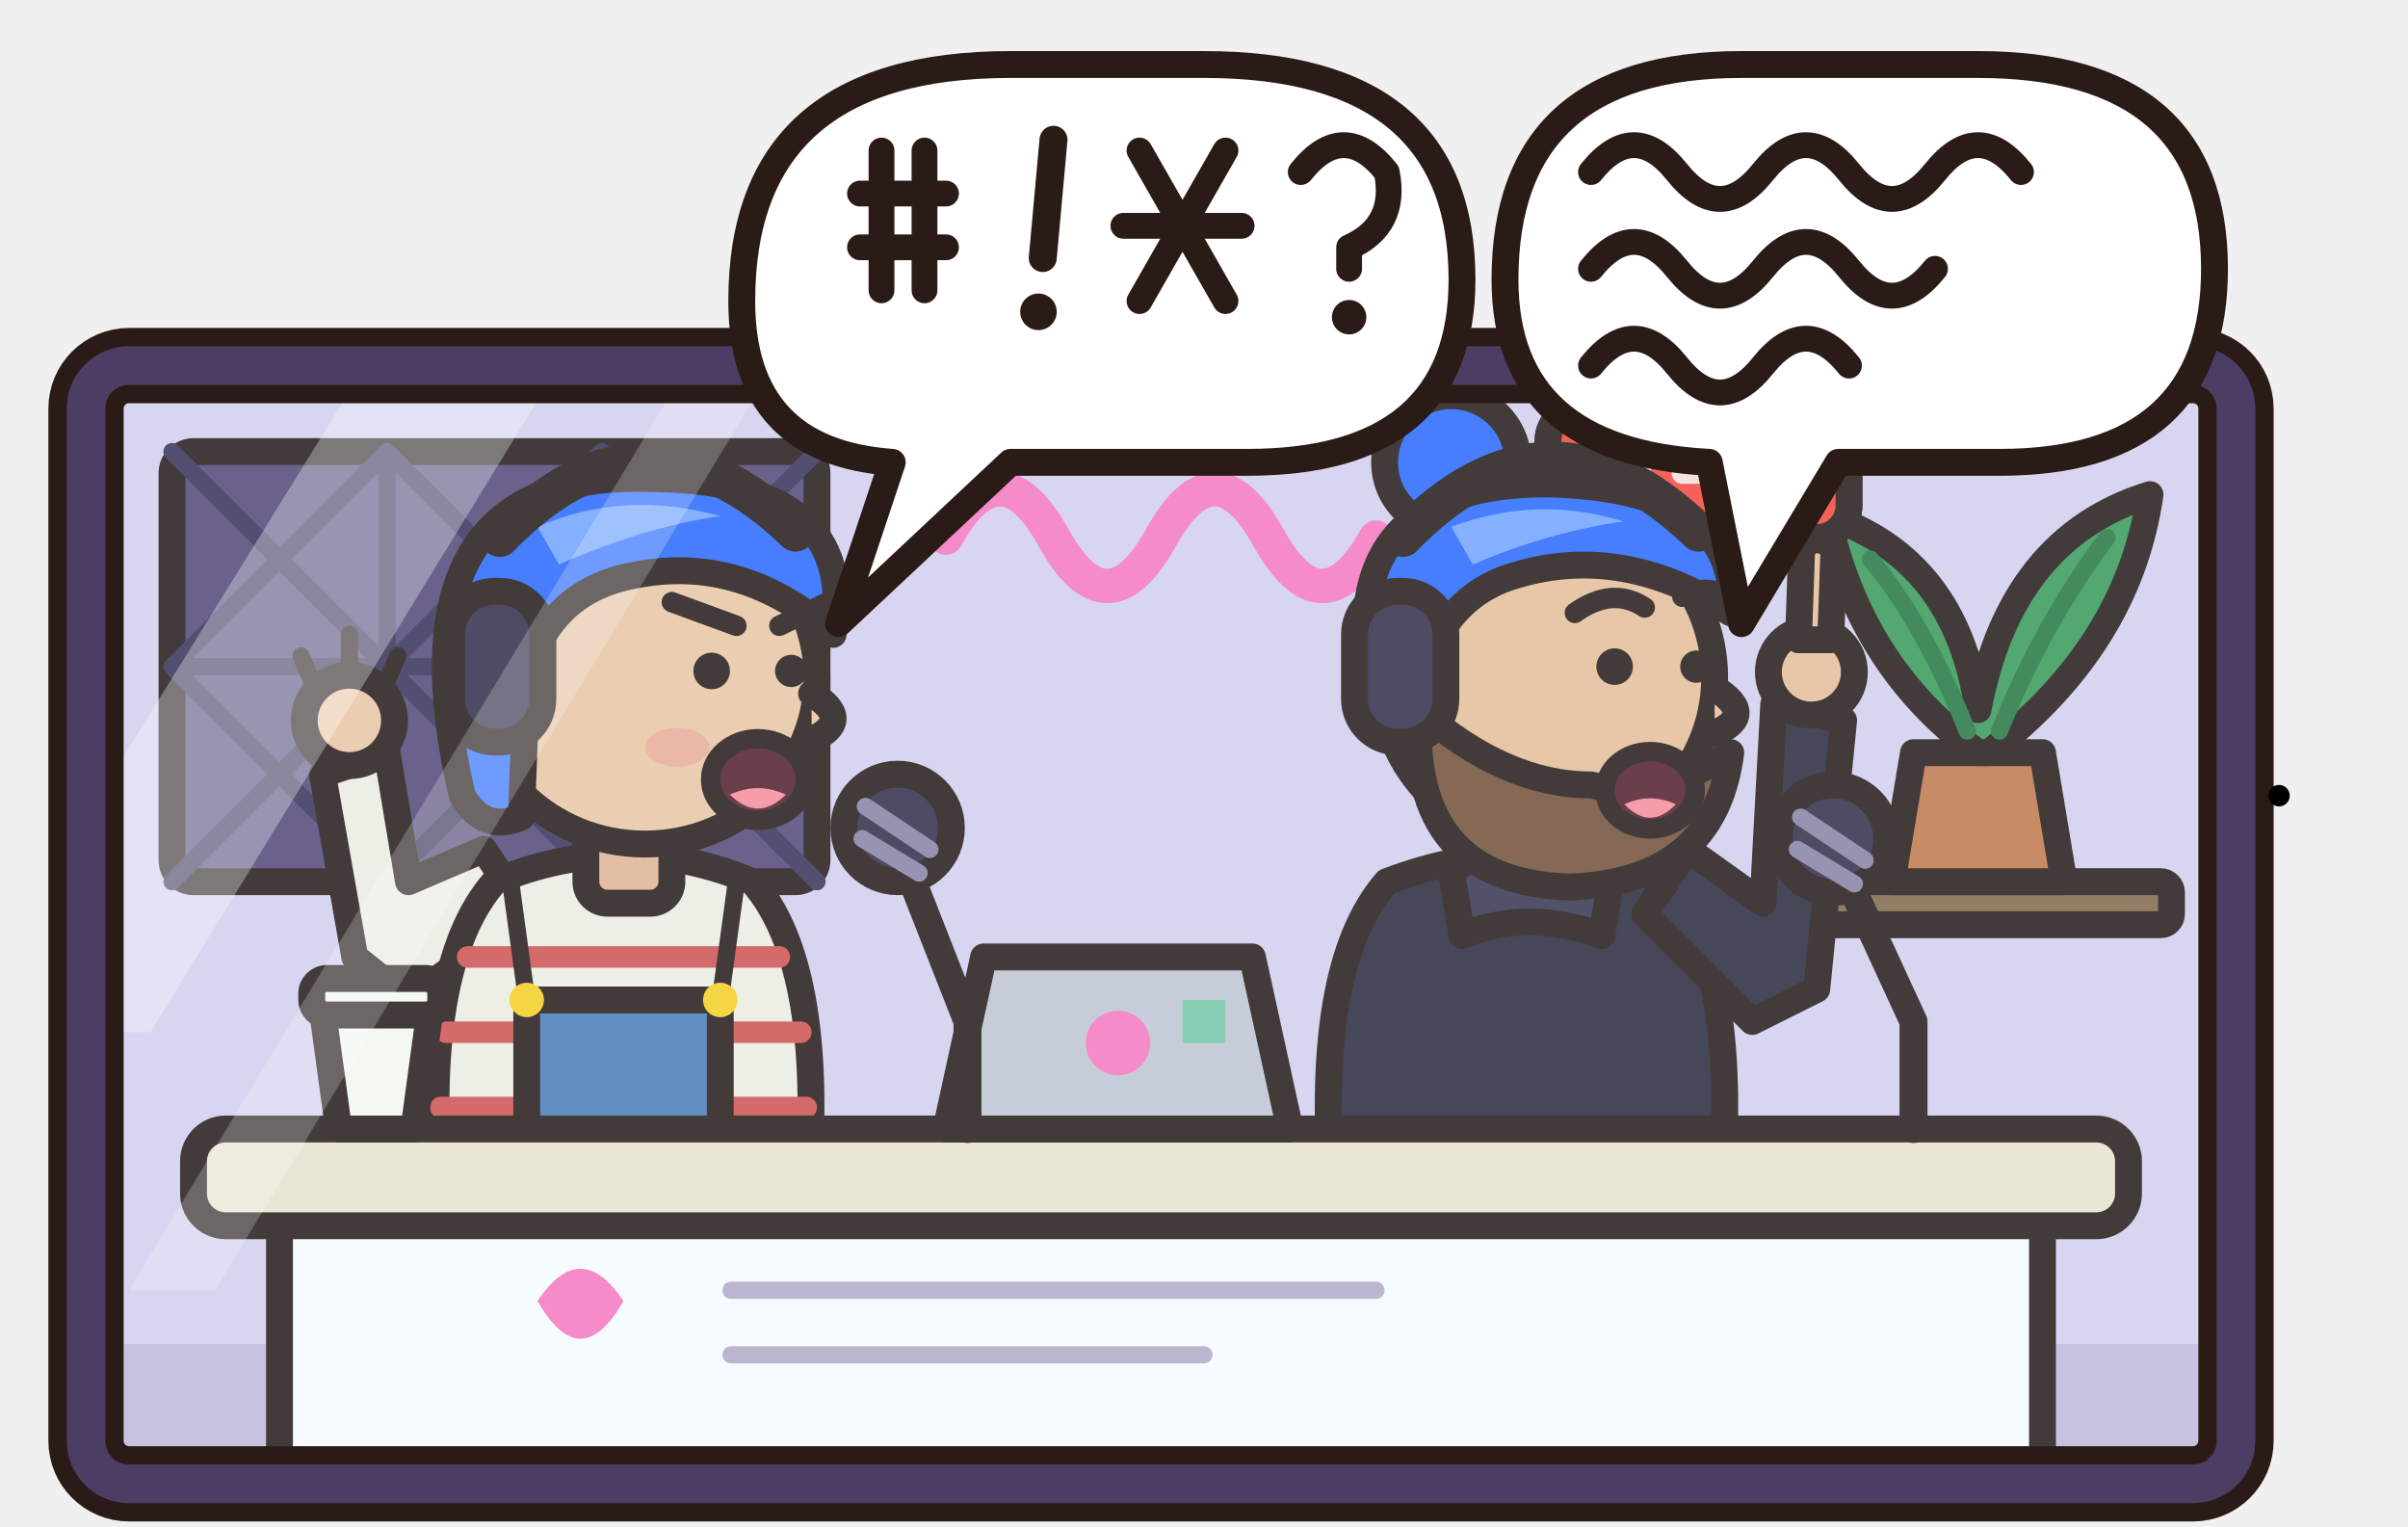
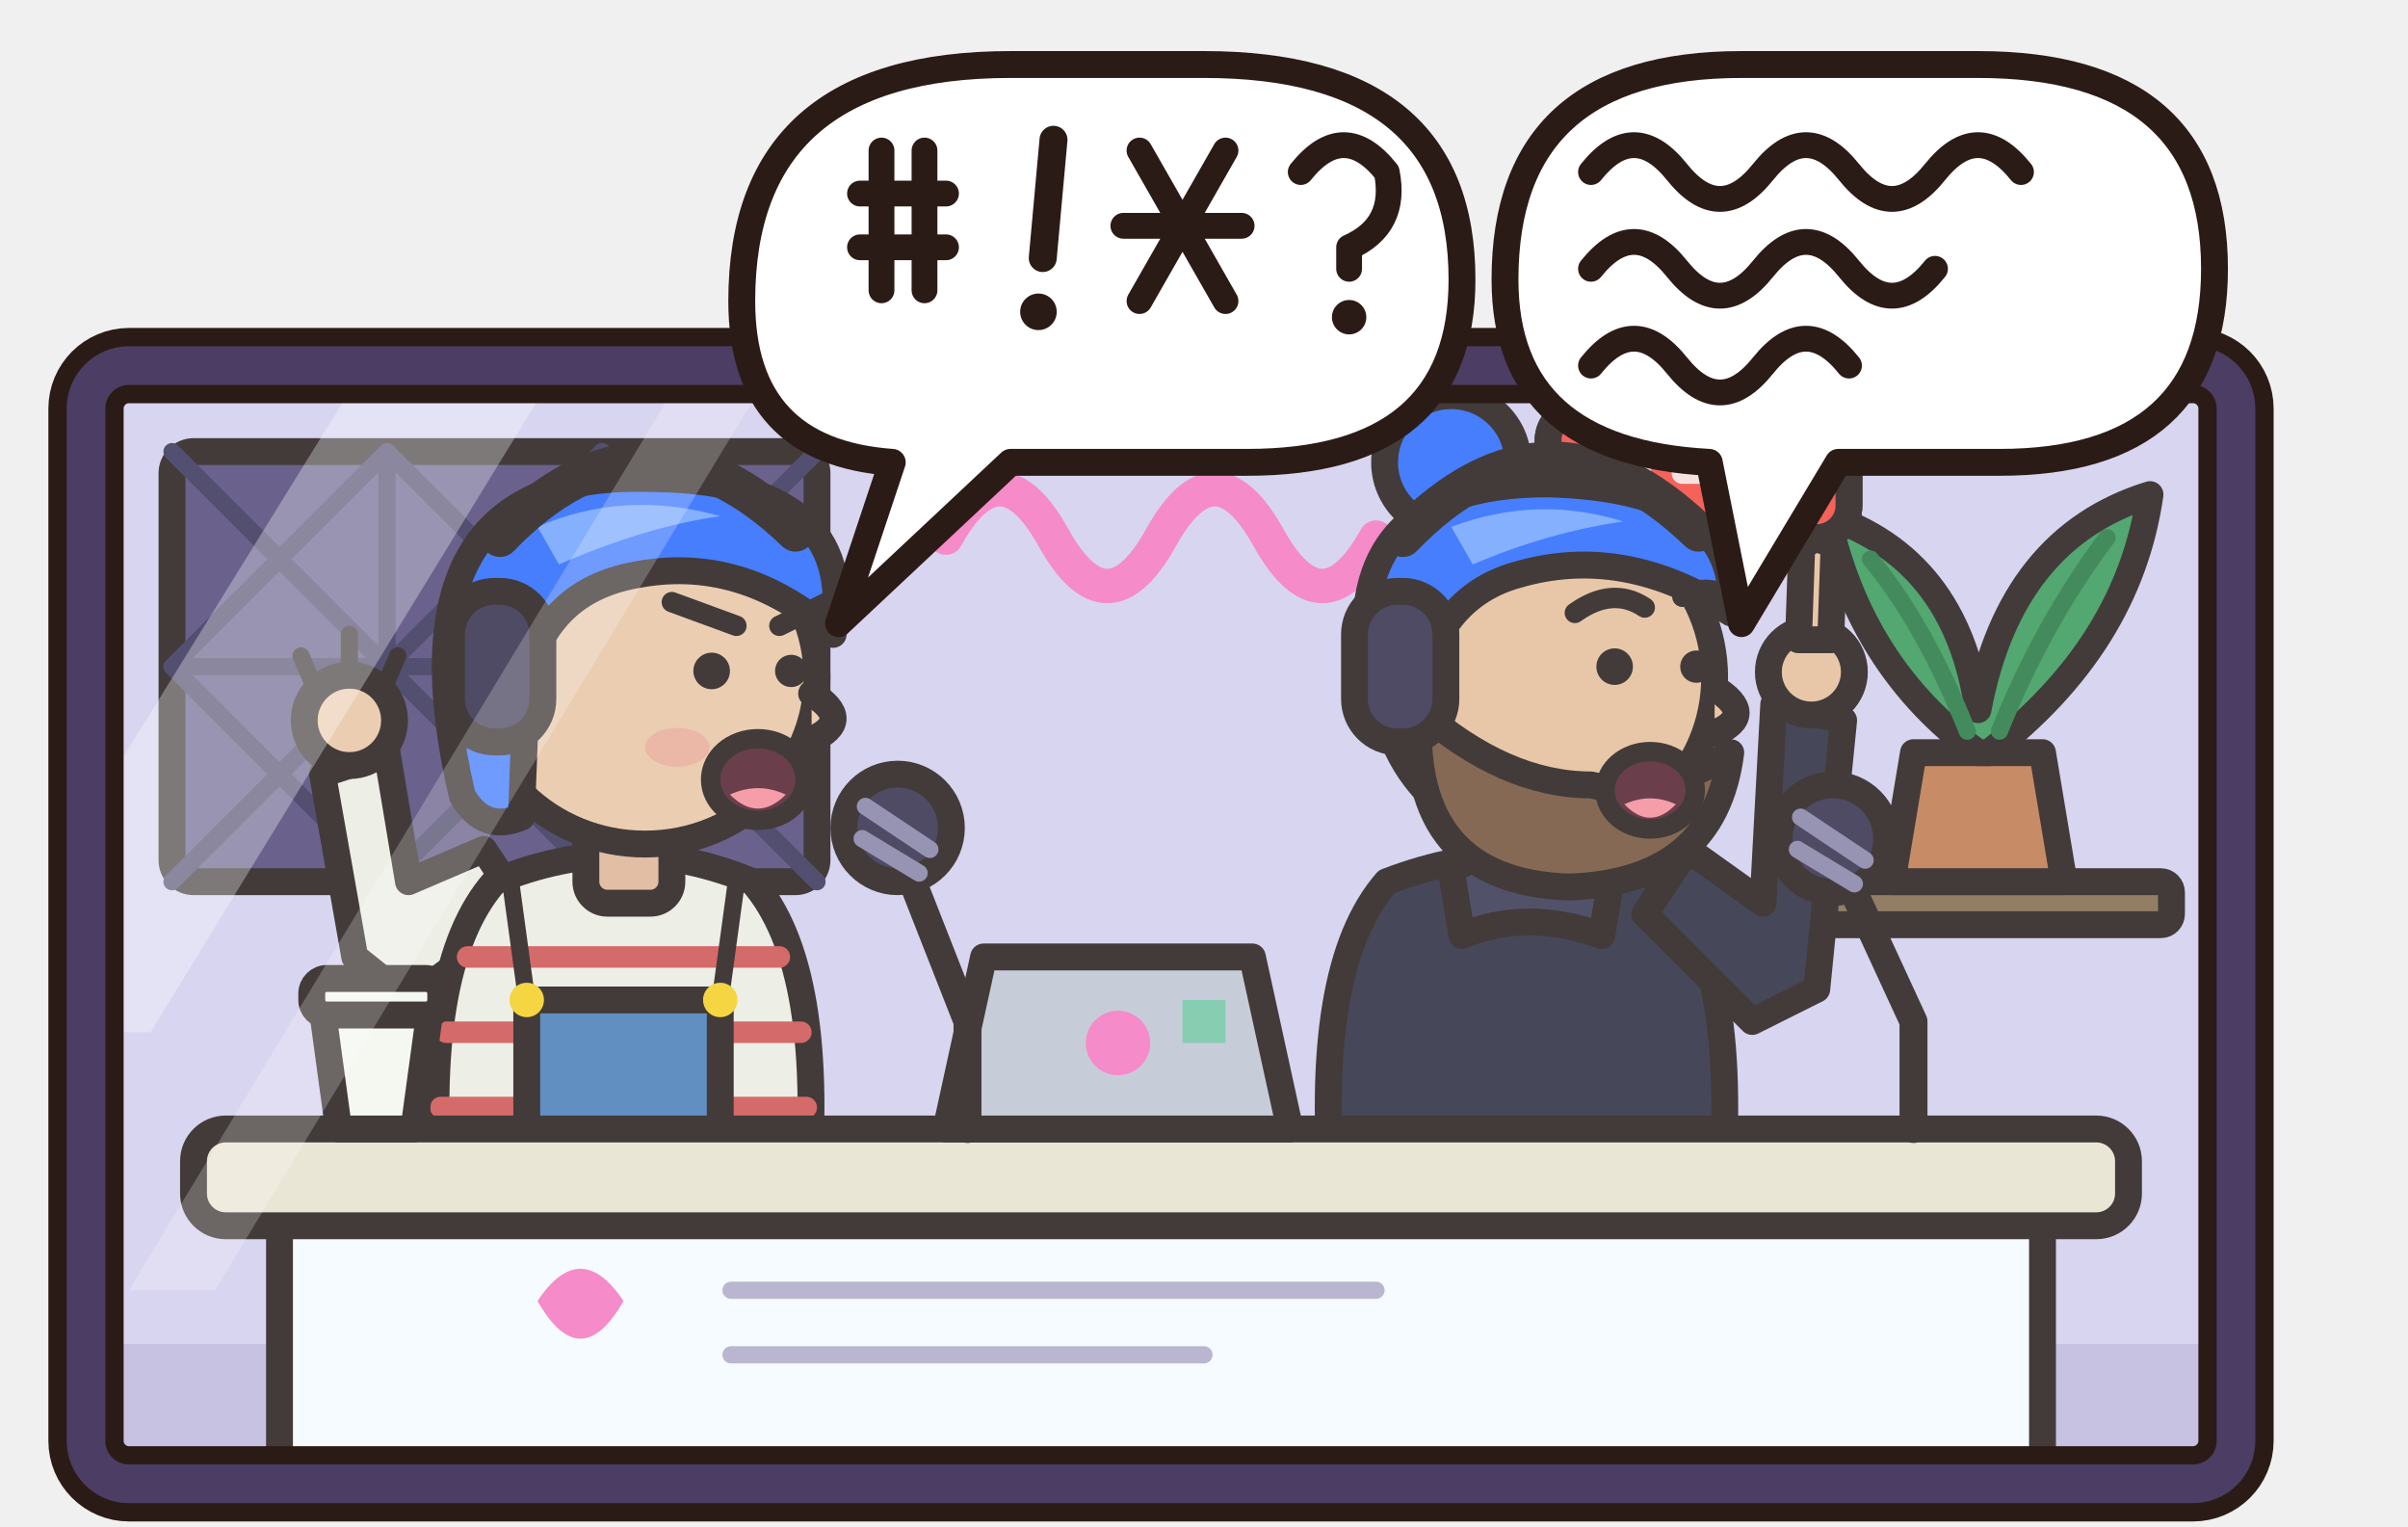
<svg xmlns="http://www.w3.org/2000/svg" viewBox="-108 -138 224 142" data-rig="static">
  <style>
    .o { stroke: #2b1b16; stroke-width: 2.5; stroke-linejoin: round; stroke-linecap: round; }
    .t { stroke: #2b1b16; stroke-width: 1.6; stroke-linejoin: round; stroke-linecap: round; fill: none; }
    .n { stroke: none; }
  </style>
  <g id="room" transform="translate(0 0)">
    <rect class="o" fill="#ddd2ee" x="-100" y="-104" width="200" height="104" rx="4" />
    <rect class="n" fill="#c9bade" x="-98" y="-13" width="196" height="11" />
    <rect class="o" fill="#5a4a78" x="-92" y="-96" width="60" height="40" rx="2" />
    <path class="t" style="stroke:#3f3358" d="M-72 -96 L-72 -56 M-52 -96 L-52 -56 M-92 -76 L-32 -76 M-92 -96 L-72 -76 M-72 -96 L-92 -76 M-72 -96 L-52 -76 M-52 -96 L-72 -76 M-52 -96 L-32 -76 M-32 -96 L-52 -76 M-92 -76 L-72 -56 M-72 -76 L-92 -56 M-72 -76 L-52 -56 M-52 -76 L-72 -56 M-52 -76 L-32 -56 M-32 -76 L-52 -56" />
    <path fill="none" stroke="#ff7ac0" stroke-width="3.2" stroke-linecap="round" stroke-linejoin="round" d="M-20 -88 q5 -9 10 0 t10 0 t10 0 t10 0" />
    <rect class="o" fill="#8a6a4a" x="58" y="-56" width="36" height="4" rx="1" />
    <path class="o" fill="#c97b4a" d="M68 -56 L70 -68 L82 -68 L84 -56 Z" />
    <path class="o" fill="#3f9b57" d="M76 -68 Q65 -76 62 -90 Q74 -86 76 -72 Q79 -88 92 -92 Q90 -78 77 -68 Z" />
    <path class="t" style="stroke:#2c7a40" d="M66 -86 Q71 -80 75 -70 M88 -88 Q82 -80 78 -70" />
    <rect class="o" fill="#7a2a2a" x="36" y="-100" width="28" height="12" rx="3" />
  </g>
  <g id="lamp" transform="translate(50 -94)">
    <rect class="o" fill="#ff4a3d" x="-14" y="-6" width="28" height="12" rx="3" />
    <circle class="n" fill="#ffe1dc" cx="-7" cy="0" r="2.6" />
    <path fill="none" stroke="#ffe1dc" stroke-width="2" stroke-linecap="round" d="M-1.5 0 L9 0" />
  </g>
  <g id="a_arm" data-parent="a_body" transform="translate(-63 -51)">
    <path class="o" fill="#f6efe2" d="M4 -2 L-7 6 L-12 2 L-15 -15 L-9 -17 L-7 -5 L0 -8 Z" />
    <circle class="o" fill="#f3c9a5" cx="-12.5" cy="-20" r="4.2" />
    <path class="t" d="M-15.5 -22.5 L-17 -26 M-12.5 -24 L-12.5 -28 M-9.5 -22.5 L-8 -26" />
  </g>
  <g id="a_body" transform="translate(-50 -30)">
    <path class="o" fill="#f6efe2" d="M-17 4 Q-19 -18 -12 -26 Q0 -31 12 -26 Q19 -18 17 4 Z" />
    <path fill="none" stroke="#d9534f" stroke-width="2" stroke-linecap="round" d="M-14.5 -19 L14.5 -19 M-16.5 -12 L16.5 -12 M-17 -5 L17 -5" />
    <path class="o" fill="#4f7fb8" d="M-9 4 L-9 -15 L9 -15 L9 4 Z" />
    <path class="t" d="M-9 -15 L-10.5 -26 M9 -15 L10.5 -26" />
    <circle class="n" fill="#ffd21f" cx="-9" cy="-15" r="1.6" />
    <circle class="n" fill="#ffd21f" cx="9" cy="-15" r="1.6" />
  </g>
  <g id="a_head" data-parent="a_body" transform="translate(-50 -57)">
    <rect class="o" fill="#e9b796" x="-3.5" y="-5" width="8" height="8" rx="2" />
    <ellipse class="o" fill="#f3c9a5" cx="2" cy="-18" rx="16" ry="15.5" />
    <path class="o" fill="#2f6bff" d="M-15 -7 Q-22 -37 2 -36.5 Q22 -36.5 19.5 -22 Q11 -29.5 1 -27.5 Q-7 -26 -9 -18 L-9.5 -5 Q-13 -3.5 -15 -7 Z" />
    <path class="n" fill="#79a6ff" d="M-8 -32 Q0 -35.5 9 -33 Q2 -32 -6 -28.5 Z" />
    <path class="t" style="stroke-width:3.6" d="M-11.5 -31 Q2 -45 16 -31.5" />
    <rect class="o" fill="#3a2e4a" x="-16" y="-26" width="8.5" height="14" rx="4" />
    <path class="t" style="stroke-width:1.9" d="M4.5 -25 L10.5 -22.8 M14.5 -22.8 L19 -25" />
    <circle class="n" fill="#2b1b16" cx="8.2" cy="-18.6" r="1.7" />
    <circle class="n" fill="#2b1b16" cx="15.6" cy="-18.6" r="1.5" />
    <path class="o" fill="#f3c9a5" d="M17.5 -16.5 Q21.5 -14 17.5 -12.2" />
    <ellipse class="n" fill="#f29b8e" fill-opacity="0.55" cx="5" cy="-11.5" rx="3" ry="1.8" />
  </g>
  <g id="a_mouth" data-parent="a_head" transform="translate(-37.5 -65.5)">
    <ellipse class="o" style="stroke-width:1.8" fill="#5a1f2a" cx="0" cy="0" rx="4.4" ry="3.8" />
    <path class="n" fill="#ff8f9a" d="M-2.6 1.4 Q0 4 2.6 1.4 Q0 0.2 -2.6 1.4 Z" />
  </g>
  <g id="b_body" transform="translate(34 -30)">
    <path class="o" fill="#2f2a3a" d="M-18 4 Q-20 -18 -13 -26 Q0 -31 13 -26 Q20 -18 18 4 Z" />
    <path class="o" fill="#3d3750" d="M-7 -27 Q0 -31.5 8 -27 L7 -21 Q0 -23.5 -6 -21 Z" />
  </g>
  <g id="b_head" data-parent="b_body" transform="translate(34 -57)">
    <circle class="o" fill="#2f6bff" cx="-7" cy="-38" r="6.2" />
    <ellipse class="o" fill="#f0c19a" cx="2" cy="-18" rx="15.5" ry="15.5" />
    <path class="o" fill="#7a5236" d="M-10 -15 Q-11 1 4 1.5 Q17.5 1 19 -11 Q12 -6.5 6 -8 Q-2 -8 -10 -15 Z" />
    <path class="o" fill="#2f6bff" d="M-14 -15 Q-19 -36 2 -36 Q20 -35.5 19 -24 Q9 -30.5 -1 -27.5 Q-8 -25.5 -10 -17 Q-12 -14 -14 -15 Z" />
    <path class="n" fill="#79a6ff" d="M-7 -32 Q1 -35 9 -32.5 Q2 -31.5 -5 -28.5 Z" />
    <path class="t" style="stroke-width:3.6" d="M-11.5 -31 Q2 -45 16 -31.5" />
    <rect class="o" fill="#3a2e4a" x="-16" y="-26" width="8.5" height="14" rx="4" />
    <path class="t" style="stroke-width:1.9" d="M4.5 -24 Q8 -26.5 11 -24.5 M14.5 -25.5 Q17 -27 19.5 -25" />
    <circle class="n" fill="#2b1b16" cx="8.2" cy="-19" r="1.7" />
    <circle class="n" fill="#2b1b16" cx="15.8" cy="-19" r="1.5" />
    <path class="o" fill="#f0c19a" d="M17.5 -17 Q21.5 -14.5 17.5 -12.8" />
  </g>
  <g id="b_mouth" data-parent="b_head" transform="translate(45.5 -64.5)">
    <ellipse class="o" style="stroke-width:1.8" fill="#5a1f2a" cx="0" cy="0" rx="4.2" ry="3.6" />
    <path class="n" fill="#ff8f9a" d="M-2.4 1.3 Q0 3.8 2.4 1.3 Q0 0.2 -2.4 1.3 Z" />
  </g>
  <g id="b_arm" data-parent="b_body" transform="translate(49 -51)">
    <path class="o" fill="#2f2a3a" d="M-4 -2 L6 8 L12 5 L14.5 -20 L8 -21.5 L7 -3 L0 -8 Z" />
    <circle class="o" fill="#f0c19a" cx="11.5" cy="-24.5" r="4" />
    <path class="o" fill="#f0c19a" d="M10.3 -27.5 L10.6 -36 Q12 -37.6 13.6 -36 L13.3 -27.5 Z" />
  </g>
  <g id="desk" transform="translate(0 -30)">
    <rect class="o" fill="#ffffff" x="-82" y="5" width="164" height="24" rx="2" />
    <rect class="o" fill="#f2e6d0" x="-90" y="-3" width="180" height="9" rx="3" />
    <path class="o" fill="#c9c9d2" d="M-20 -3 L-16.5 -19 L8.5 -19 L12 -3 Z" />
    <circle class="n" fill="#ff7ac0" cx="-4" cy="-11" r="3" />
    <path class="n" fill="#7bc8a4" d="M2 -15 l4 0 l0 4 l-4 0 Z" />
    <path class="o" fill="#fffaf0" d="M-78 -14 L-68 -14 L-69.5 -3 L-76.5 -3 Z" />
    <rect class="o" fill="#fffaf0" x="-79" y="-17" width="12" height="3.4" rx="1.4" />
    <path class="t" style="stroke-width:2.6" d="M-18 -3 L-18 -13 L-23.5 -27" />
    <circle class="o" fill="#3a2e4a" cx="-24.5" cy="-31" r="5" />
    <path class="t" style="stroke:#8f84a6" d="M-27.5 -33 L-21.5 -29 M-27.8 -30 L-22.5 -26.8" />
    <path class="t" style="stroke-width:2.6" d="M70 -3 L70 -13 L64 -26" />
    <circle class="o" fill="#3a2e4a" cx="62.5" cy="-30" r="5" />
    <path class="t" style="stroke:#8f84a6" d="M59.5 -32 L65.5 -28 M59.2 -29 L64.5 -25.8" />
    <path class="n" fill="#ff7ac0" d="M-58 13 q4 -6 8 0 q-4 7 -8 0 Z" />
    <path class="t" style="stroke:#b9adc9" d="M-40 12 L20 12 M-40 18 L4 18" />
  </g>
  <g id="glass" transform="translate(0 0)">
    <rect class="n" fill="#bfe6f5" fill-opacity="0.16" x="-100" y="-104" width="200" height="104" />
    <path class="n" fill="#ffffff" fill-opacity="0.32" d="M-74 -104 L-56 -104 L-94 -42 L-100 -42 L-100 -62 Z" />
    <path class="n" fill="#ffffff" fill-opacity="0.22" d="M-44 -104 L-36 -104 L-88 -18 L-96 -18 Z" />
    <rect fill="none" stroke="#2b1b16" stroke-width="7" stroke-linejoin="round" x="-100" y="-104" width="200" height="104" rx="4" />
    <rect fill="none" stroke="#4b3d63" stroke-width="3.6" stroke-linejoin="round" x="-100" y="-104" width="200" height="104" rx="4" />
-     <circle data-mount="muzzle" cx="104" cy="-64" r="1" />
+     <circle data-mount="muzzle" fill="none" cx="104" cy="-64" r="1" />
  </g>
  <g id="bubble_a" transform="translate(-30 -80)">
    <path class="o" fill="#ffffff" d="M0 0 L5 -15 Q-9 -16 -9 -30 Q-9 -52 16 -52 L34 -52 Q58 -52 58 -32 Q58 -15 38 -15 L16 -15 Z" />
    <path class="t" style="stroke-width:2.4" d="M2 -40 L10 -40 M2 -35 L10 -35 M4 -44 L4 -31 M8 -44 L8 -31" />
    <path class="t" style="stroke-width:2.6" d="M20 -45 L19 -34" />
    <circle class="n" fill="#2b1b16" cx="18.6" cy="-29" r="1.7" />
    <path class="t" style="stroke-width:2.4" d="M28 -44 L36 -30 M36 -44 L28 -30 M26.5 -37 L37.5 -37" />
    <path class="t" style="stroke-width:2.4" d="M43 -42 Q47 -47 51 -42 Q52 -37 47.5 -35 L47.5 -33" />
    <circle class="n" fill="#2b1b16" cx="47.5" cy="-28.5" r="1.6" />
  </g>
  <g id="bubble_b" transform="translate(54 -80)">
    <path class="o" fill="#ffffff" d="M0 0 L-3 -15 Q-22 -16 -22 -32 Q-22 -52 0 -52 L22 -52 Q44 -52 44 -33 Q44 -15 24 -15 L9 -15 Z" />
    <path class="t" style="stroke-width:2.4" d="M-14 -42 q4 -5 8 0 t8 0 t8 0 t8 0 t8 0 M-14 -33 q4 -5 8 0 t8 0 t8 0 t8 0 M-14 -24 q4 -5 8 0 t8 0 t8 0" />
  </g>
</svg>
